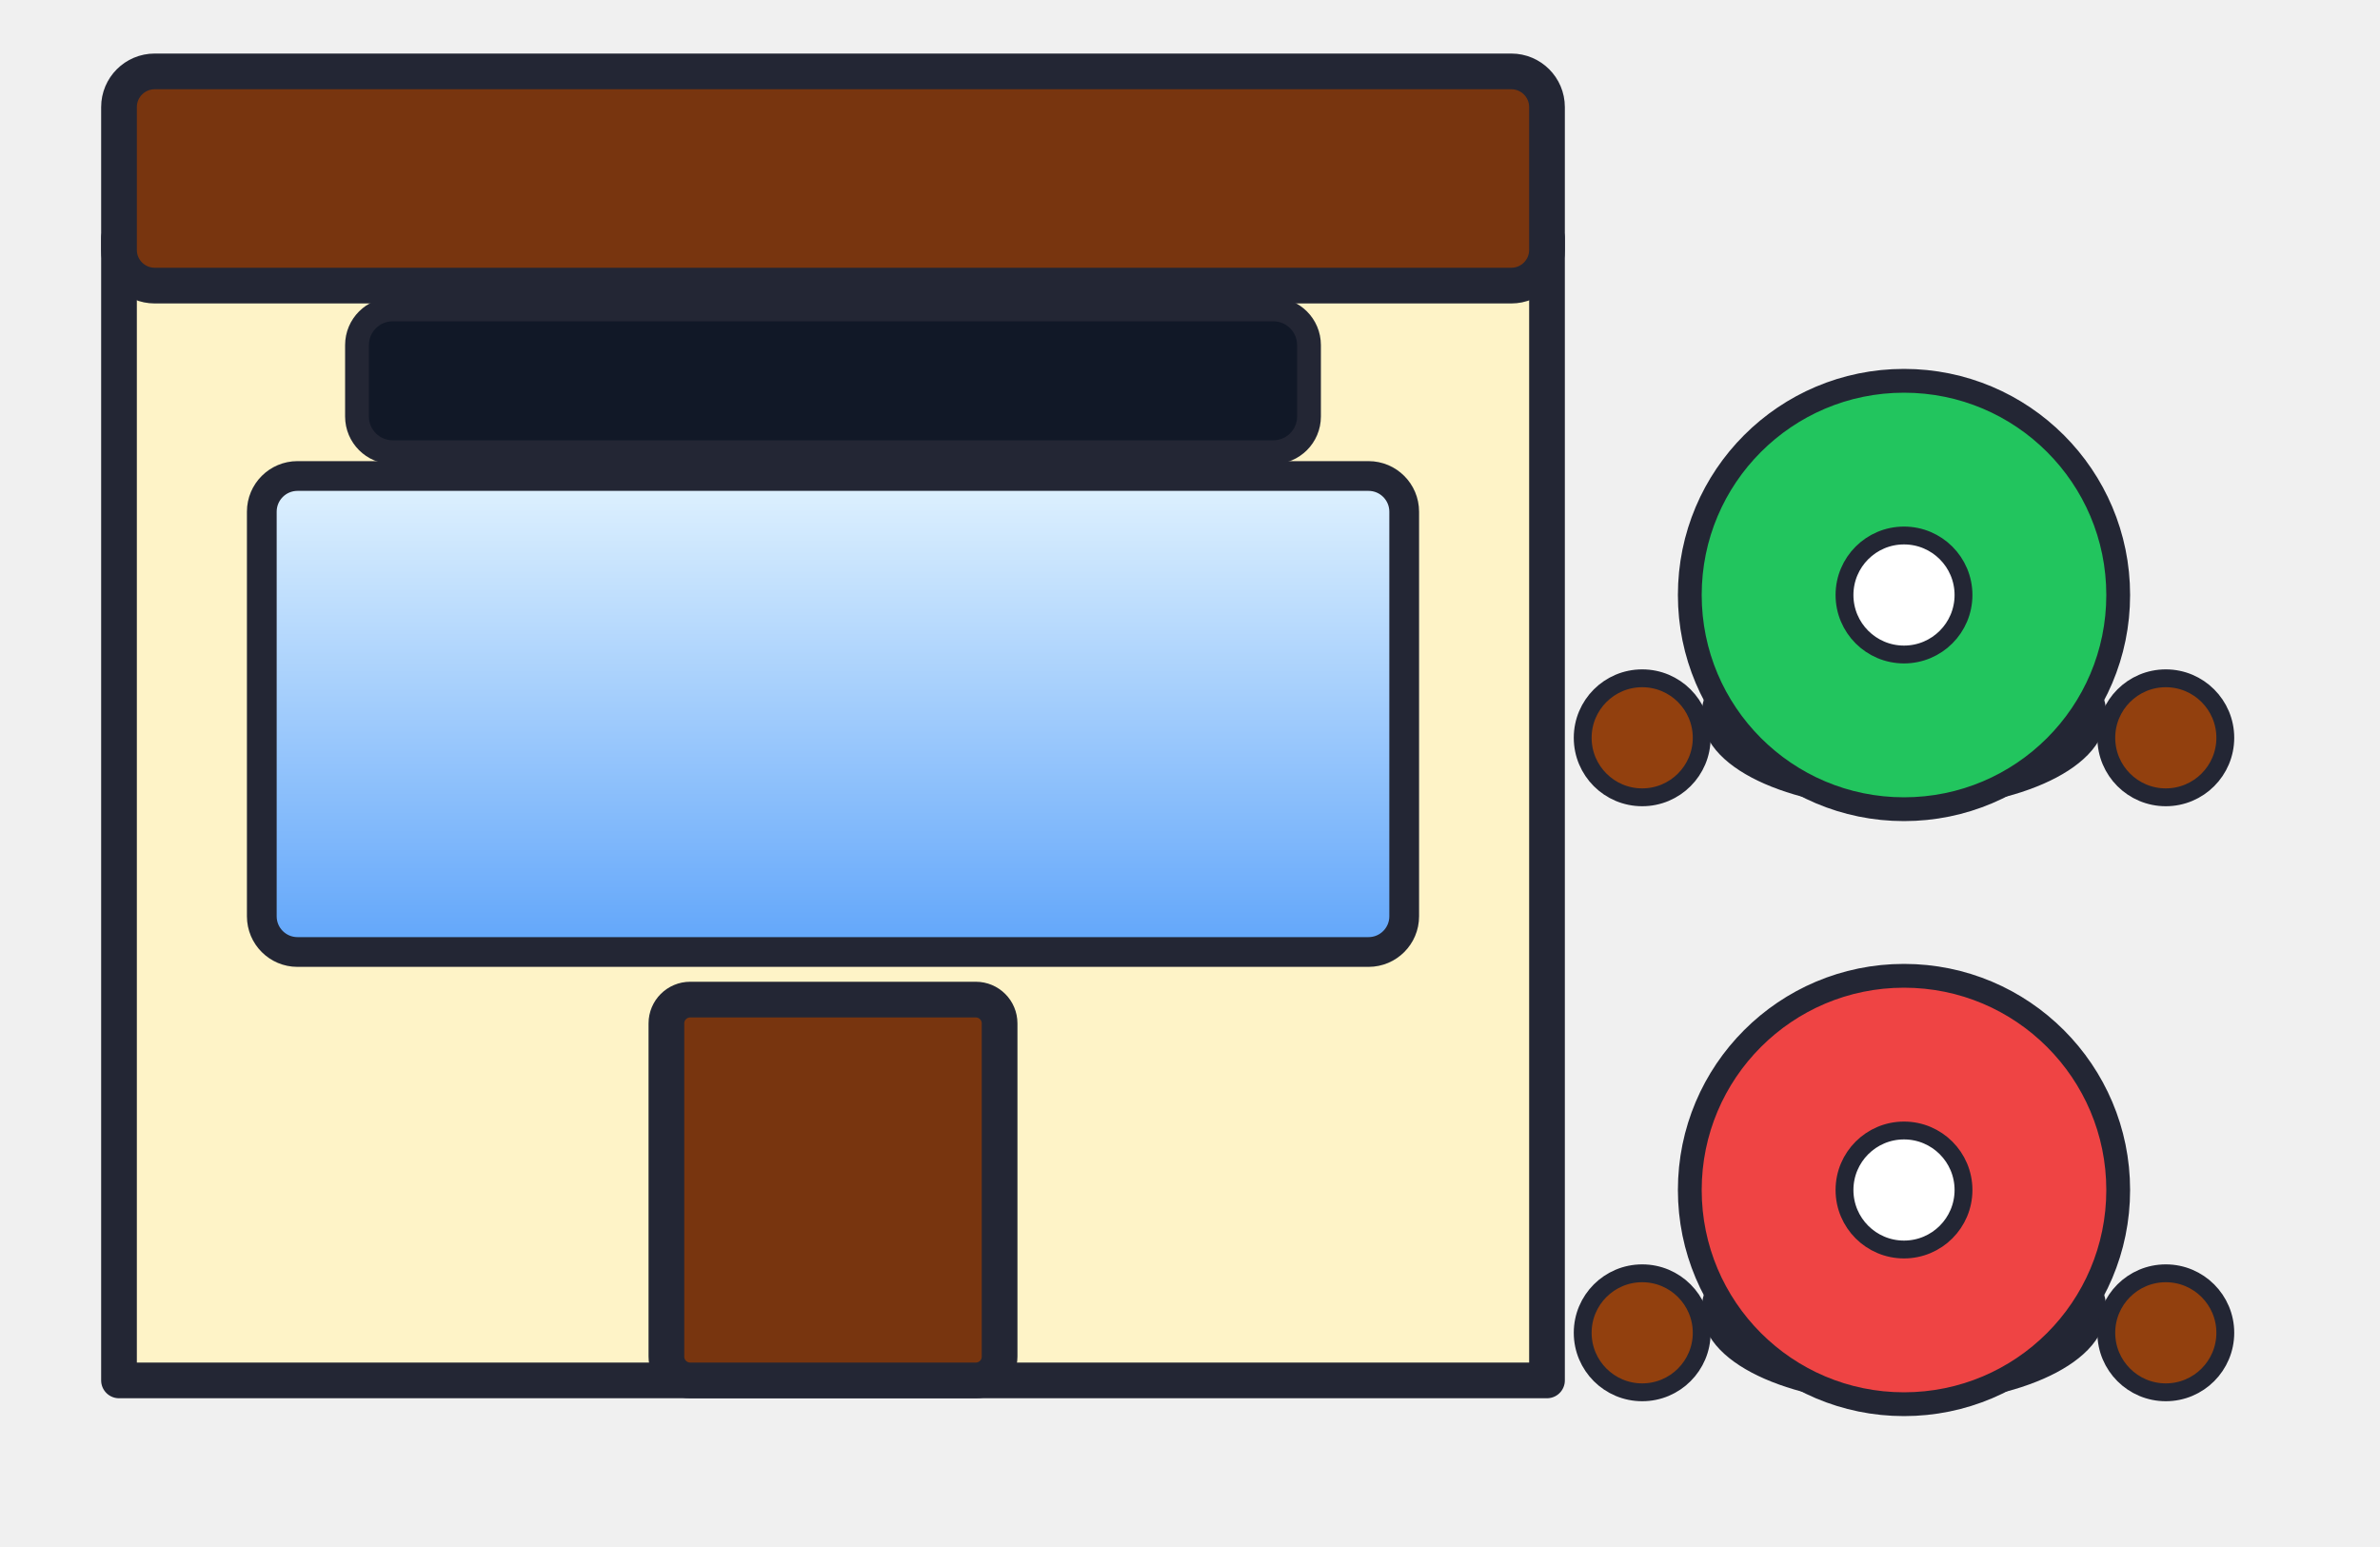
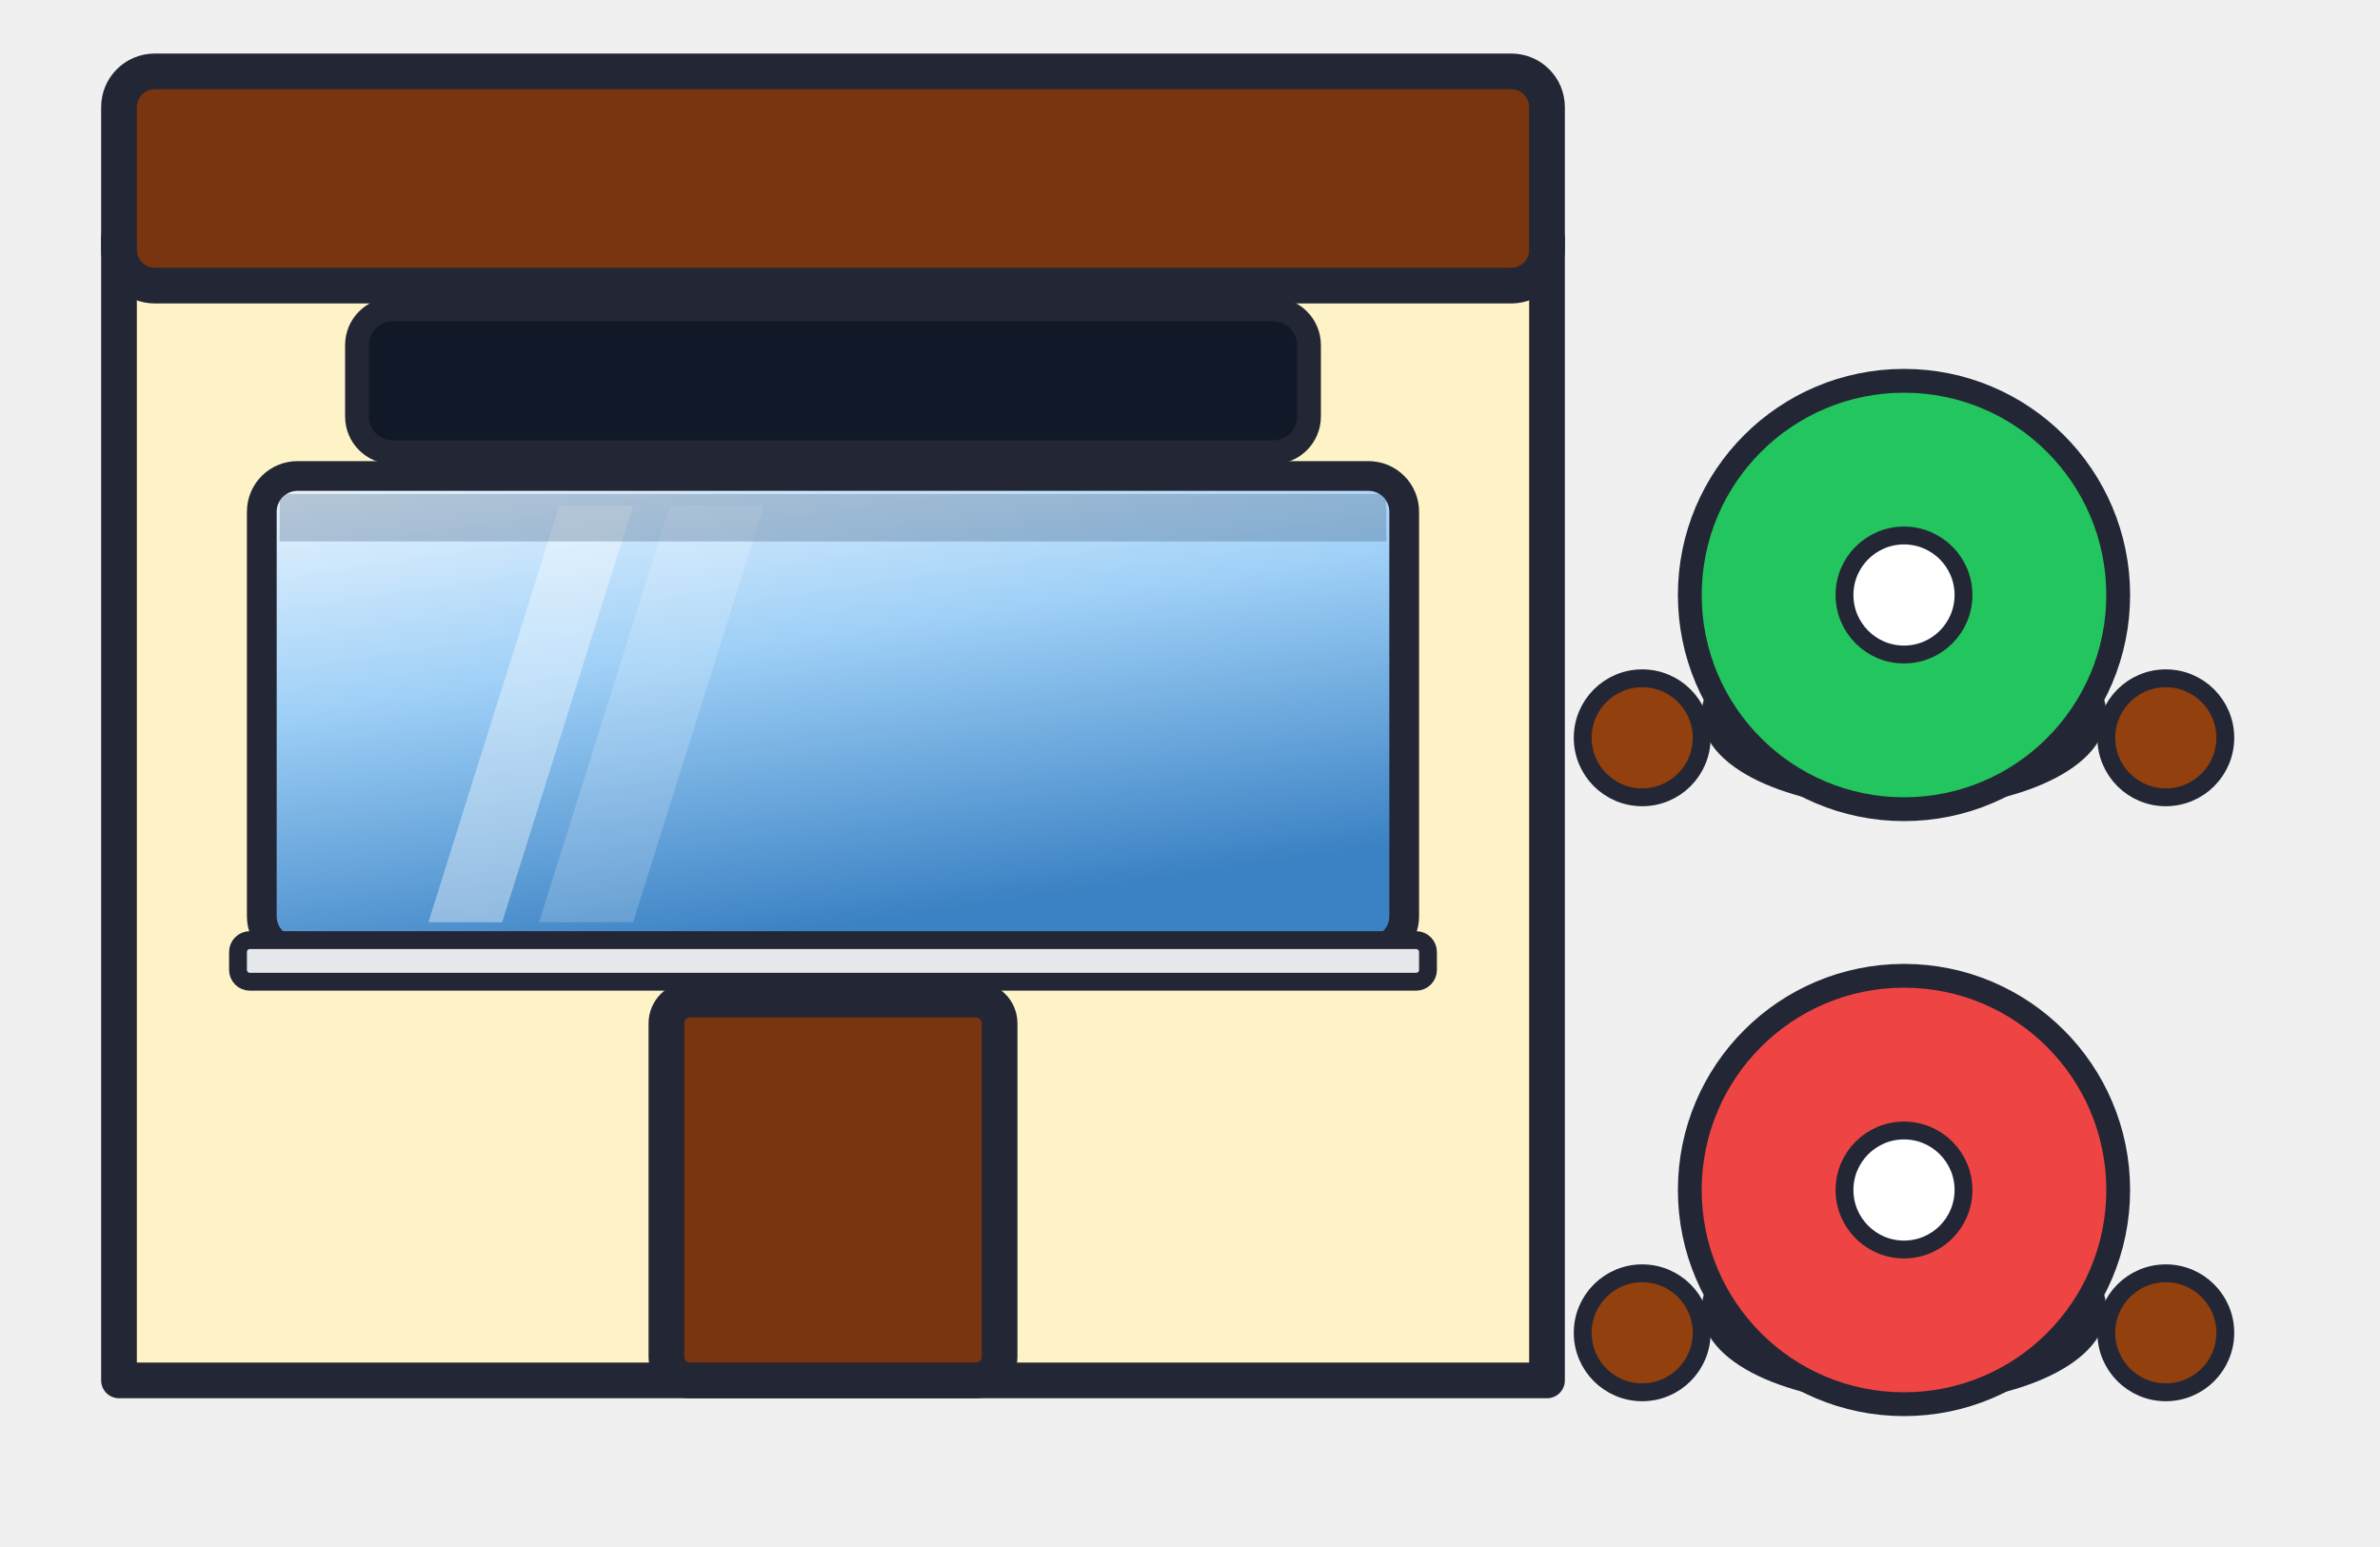
<svg xmlns="http://www.w3.org/2000/svg" width="400" height="260" viewBox="0 0 200 130">
  <defs>
-     <linearGradient id="glass" x1="0" y1="0" x2="0" y2="1">
-       <stop offset="0" stop-color="#e0f2fe" />
-       <stop offset="1" stop-color="#60a5fa" />
+     <linearGradient id="glass" x1="0" y1="0" x2="0.35" y2="1">
+       <stop offset="0" stop-color="#eef7ff" />
+       <stop offset="0.45" stop-color="#9fd0f7" />
+       <stop offset="1" stop-color="#3b82c4" />
    </linearGradient>
  </defs>
  <rect x="10" y="20" width="120" height="96" rx="0" fill="#fef3c7" stroke="#232634" stroke-width="3" stroke-linejoin="round" stroke-linecap="round" />
  <rect x="10" y="6" width="120" height="18" rx="3" fill="#78350f" stroke="#232634" stroke-width="3" stroke-linejoin="round" stroke-linecap="round" />
  <rect x="22" y="40" width="96" height="40" rx="3" fill="url(#glass)" stroke="#232634" stroke-width="2.5" stroke-linejoin="round" stroke-linecap="round" />
+   <polygon points="36.0,77.5 47.0,42.5 53.2,42.5 42.2,77.5" fill="#ffffff" opacity="0.38" stroke="none" />
+   <polygon points="45.3,77.5 56.3,42.5 64.2,42.5 53.2,77.5" fill="#ffffff" opacity="0.18" stroke="none" />
+   <rect x="23.5" y="41.5" width="93" height="4.0" fill="#1e3a5f" opacity="0.25" stroke="none" />
+   <rect x="20" y="79" width="100" height="3.5" rx="1" fill="#e5e7eb" stroke="#232634" stroke-width="1.5" />
  <rect x="56" y="84" width="28" height="32" rx="2" fill="#78350f" stroke="#232634" stroke-width="3" stroke-linejoin="round" stroke-linecap="round" />
  <rect x="30" y="26" width="80" height="12" rx="3" fill="#111827" stroke="#232634" stroke-width="2" stroke-linejoin="round" stroke-linecap="round" />
  <ellipse cx="160" cy="60" rx="16" ry="7" fill="#a16207" stroke="#232634" stroke-width="2" stroke-linejoin="round" stroke-linecap="round" />
  <circle cx="160" cy="50" r="18" fill="#22c55e" stroke="#232634" stroke-width="2" stroke-linejoin="round" stroke-linecap="round" />
  <circle cx="160" cy="50" r="5" fill="#ffffff" stroke="#232634" stroke-width="1.5" stroke-linejoin="round" stroke-linecap="round" />
  <circle cx="138" cy="62" r="5" fill="#92400e" stroke="#232634" stroke-width="1.5" stroke-linejoin="round" stroke-linecap="round" />
  <circle cx="182" cy="62" r="5" fill="#92400e" stroke="#232634" stroke-width="1.5" stroke-linejoin="round" stroke-linecap="round" />
  <ellipse cx="160" cy="110" rx="16" ry="7" fill="#a16207" stroke="#232634" stroke-width="2" stroke-linejoin="round" stroke-linecap="round" />
  <circle cx="160" cy="100" r="18" fill="#ef4444" stroke="#232634" stroke-width="2" stroke-linejoin="round" stroke-linecap="round" />
  <circle cx="160" cy="100" r="5" fill="#ffffff" stroke="#232634" stroke-width="1.5" stroke-linejoin="round" stroke-linecap="round" />
  <circle cx="138" cy="112" r="5" fill="#92400e" stroke="#232634" stroke-width="1.5" stroke-linejoin="round" stroke-linecap="round" />
  <circle cx="182" cy="112" r="5" fill="#92400e" stroke="#232634" stroke-width="1.5" stroke-linejoin="round" stroke-linecap="round" />
</svg>
